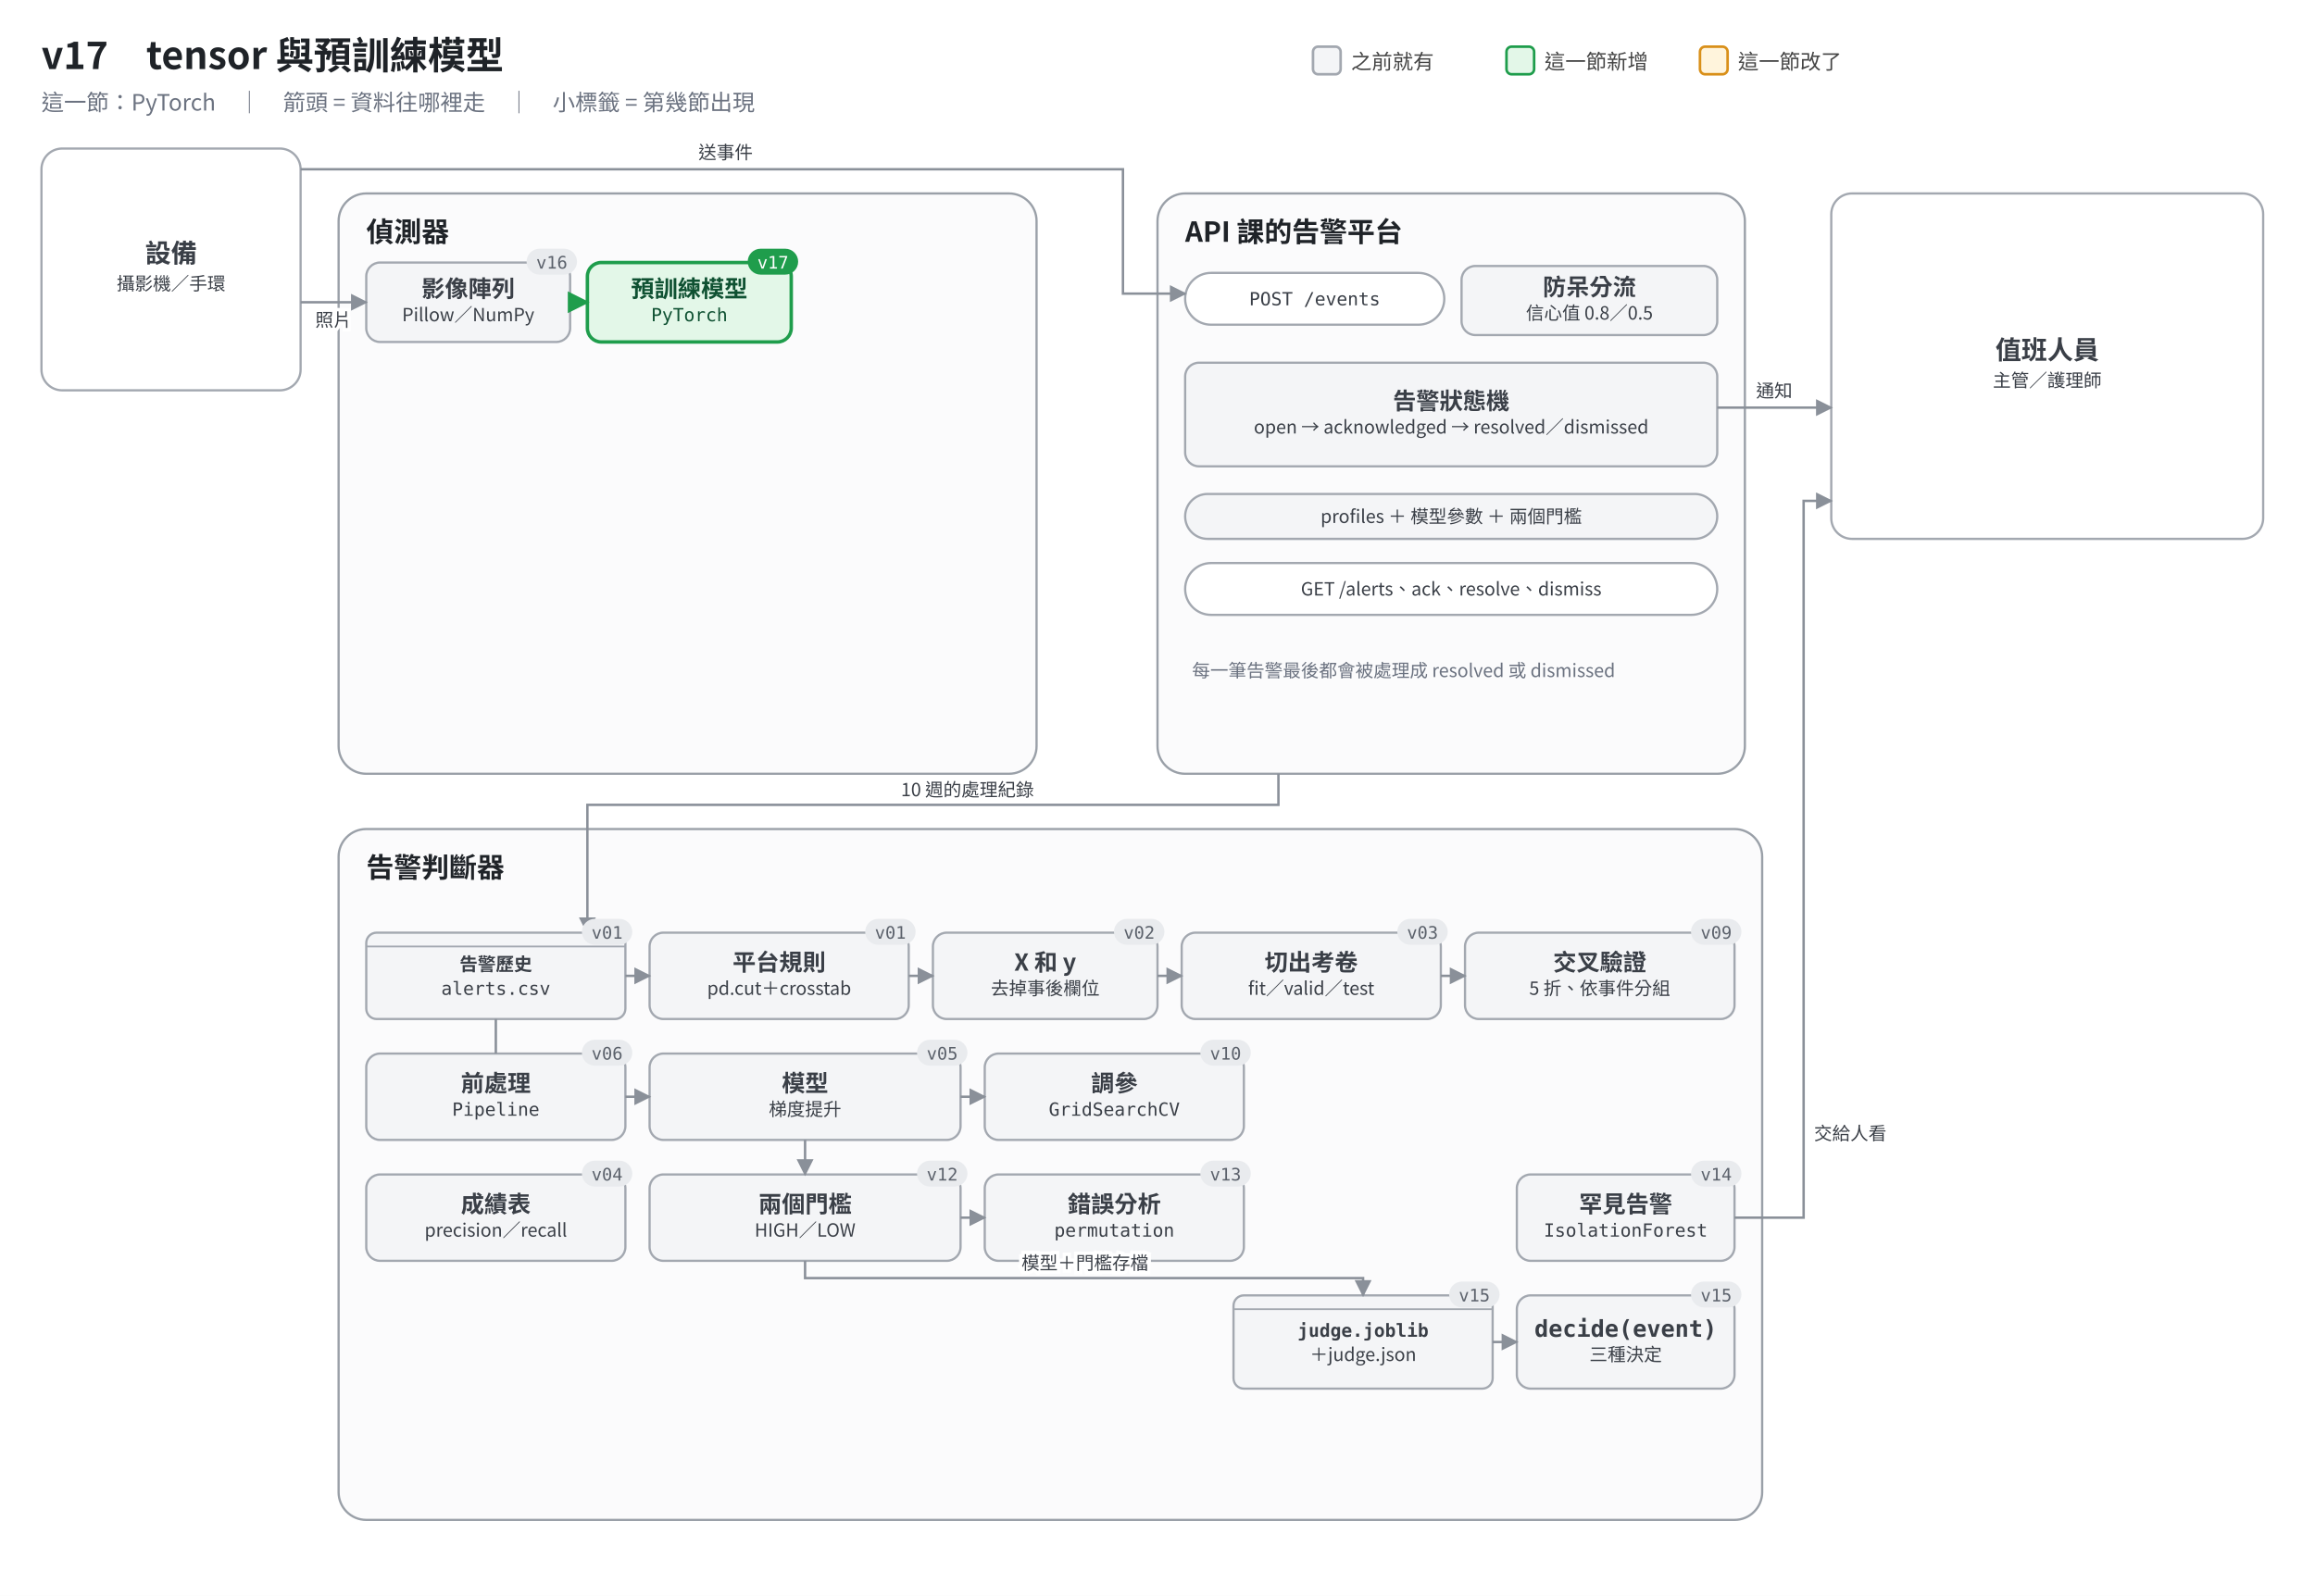
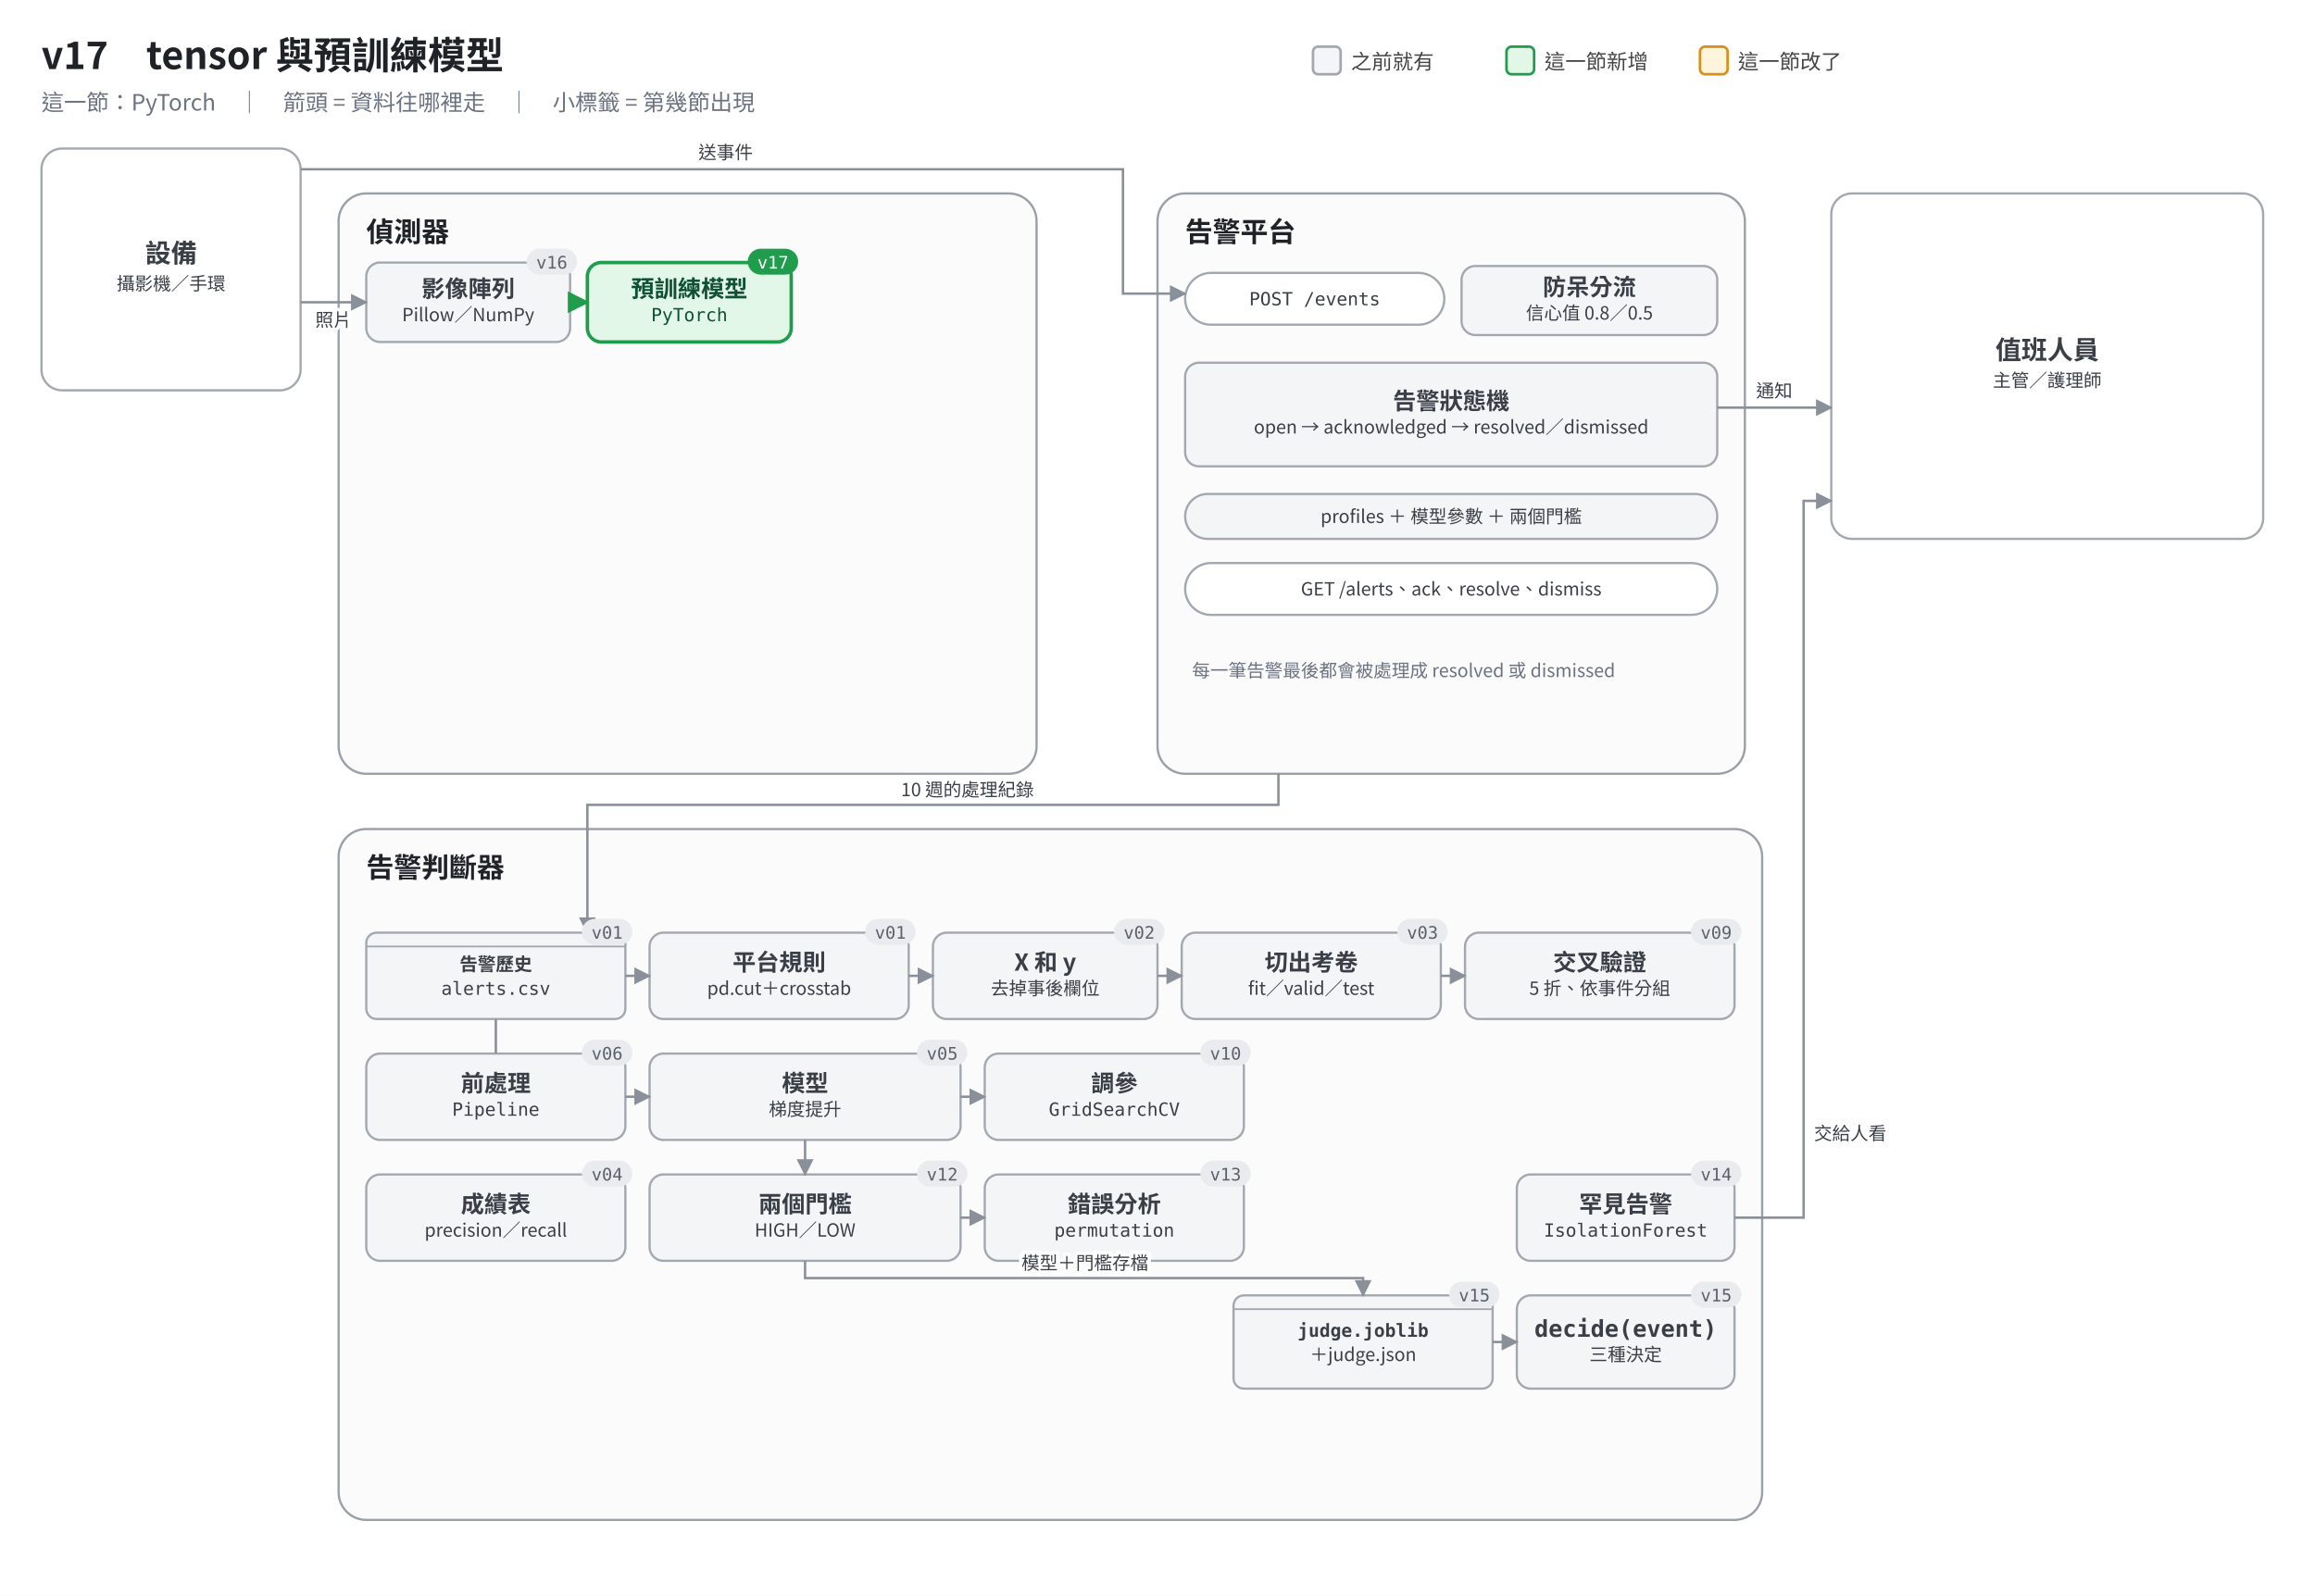
<svg xmlns="http://www.w3.org/2000/svg" viewBox="0 0 1340 924" width="1340" height="924">
  <defs>
    <marker id="arr-old" viewBox="0 0 10 10" refX="9" refY="5" markerWidth="7" markerHeight="7" orient="auto-start-reverse">
      <path d="M0,0 L10,5 L0,10 z" fill="#8a9099" />
    </marker>
    <marker id="arr-new" viewBox="0 0 10 10" refX="9" refY="5" markerWidth="7" markerHeight="7" orient="auto-start-reverse">
      <path d="M0,0 L10,5 L0,10 z" fill="#1f9d4c" />
    </marker>
    <marker id="arr-changed" viewBox="0 0 10 10" refX="9" refY="5" markerWidth="7" markerHeight="7" orient="auto-start-reverse">
      <path d="M0,0 L10,5 L0,10 z" fill="#d9901a" />
    </marker>
    <marker id="arr-error" viewBox="0 0 10 10" refX="9" refY="5" markerWidth="7" markerHeight="7" orient="auto-start-reverse">
      <path d="M0,0 L10,5 L0,10 z" fill="#d33a3a" />
    </marker>
  </defs>
  <rect width="1340" height="924" fill="#ffffff" />
  <text x="24" y="40" font-family="'PingFang TC','Noto Sans TC','Noto Sans CJK TC','Microsoft JhengHei',sans-serif" font-size="22" fill="#1f2328" font-weight="bold" text-anchor="start">v17　tensor 與預訓練模型</text>
  <text x="24" y="64" font-family="'PingFang TC','Noto Sans TC','Noto Sans CJK TC','Microsoft JhengHei',sans-serif" font-size="13" fill="#6b7280" font-weight="normal" text-anchor="start">這一節：PyTorch　｜　箭頭 = 資料往哪裡走　｜　小標籤 = 第幾節出現</text>
  <rect x="760" y="27" width="16" height="16" rx="3" fill="#f4f5f7" stroke="#a3a8b0" stroke-width="1.5" />
  <text x="782" y="40" font-family="'PingFang TC','Noto Sans TC','Noto Sans CJK TC','Microsoft JhengHei',sans-serif" font-size="12" fill="#444" font-weight="normal" text-anchor="start">之前就有</text>
  <rect x="872" y="27" width="16" height="16" rx="3" fill="#e3f7e8" stroke="#1f9d4c" stroke-width="1.5" />
  <text x="894" y="40" font-family="'PingFang TC','Noto Sans TC','Noto Sans CJK TC','Microsoft JhengHei',sans-serif" font-size="12" fill="#444" font-weight="normal" text-anchor="start">這一節新增</text>
  <rect x="984" y="27" width="16" height="16" rx="3" fill="#fff4dc" stroke="#d9901a" stroke-width="1.5" />
  <text x="1006" y="40" font-family="'PingFang TC','Noto Sans TC','Noto Sans CJK TC','Microsoft JhengHei',sans-serif" font-size="12" fill="#444" font-weight="normal" text-anchor="start">這一節改了</text>
  <rect x="670" y="112" width="340" height="336" rx="16" fill="#fbfbfc" stroke="#9aa0a8" stroke-width="1.3" />
-   <text x="686" y="140" font-family="'PingFang TC','Noto Sans TC','Noto Sans CJK TC','Microsoft JhengHei',sans-serif" font-size="16" fill="#1f2328" font-weight="bold" text-anchor="start">API 課的告警平台</text>
+   <text x="686" y="140" font-family="'PingFang TC','Noto Sans TC','Noto Sans CJK TC','Microsoft JhengHei',sans-serif" font-size="16" fill="#1f2328" font-weight="bold" text-anchor="start">告警平台</text>
  <rect x="196" y="112" width="404" height="336" rx="16" fill="#fbfbfc" stroke="#9aa0a8" stroke-width="1.3" />
  <text x="212" y="140" font-family="'PingFang TC','Noto Sans TC','Noto Sans CJK TC','Microsoft JhengHei',sans-serif" font-size="16" fill="#1f2328" font-weight="bold" text-anchor="start">偵測器</text>
  <rect x="196" y="480" width="824" height="400" rx="16" fill="#fbfbfc" stroke="#9aa0a8" stroke-width="1.3" />
  <text x="212" y="508" font-family="'PingFang TC','Noto Sans TC','Noto Sans CJK TC','Microsoft JhengHei',sans-serif" font-size="16" fill="#1f2328" font-weight="bold" text-anchor="start">告警判斷器</text>
  <rect x="24" y="86" width="150" height="140" rx="12" fill="#ffffff" stroke="#a3a8b0" stroke-width="1.3" />
  <text x="99" y="152" font-family="'PingFang TC','Noto Sans TC','Noto Sans CJK TC','Microsoft JhengHei',sans-serif" font-size="15" fill="#3a3f47" font-weight="bold" text-anchor="middle">設備</text>
  <text x="99" y="168" font-family="'PingFang TC','Noto Sans TC','Noto Sans CJK TC','Microsoft JhengHei',sans-serif" font-size="10.5" fill="#3a3f47" font-weight="normal" text-anchor="middle">攝影機／手環</text>
  <rect x="212" y="152" width="118" height="46" rx="8" fill="#f4f5f7" stroke="#a3a8b0" stroke-width="1.3" />
  <text x="271" y="172" font-family="'PingFang TC','Noto Sans TC','Noto Sans CJK TC','Microsoft JhengHei',sans-serif" font-size="13.5" fill="#3a3f47" font-weight="bold" text-anchor="middle">影像陣列</text>
  <text x="271" y="186" font-family="'PingFang TC','Noto Sans TC','Noto Sans CJK TC','Microsoft JhengHei',sans-serif" font-size="10.5" fill="#3a3f47" font-weight="normal" text-anchor="middle">Pillow／NumPy</text>
  <rect x="340" y="152" width="118" height="46" rx="8" fill="#e3f7e8" stroke="#1f9d4c" stroke-width="2" />
  <text x="399" y="172" font-family="'PingFang TC','Noto Sans TC','Noto Sans CJK TC','Microsoft JhengHei',sans-serif" font-size="13.5" fill="#0f5132" font-weight="bold" text-anchor="middle">預訓練模型</text>
  <text x="399" y="186" font-family="'SF Mono',Menlo,Consolas,'DejaVu Sans Mono',monospace" font-size="10.5" fill="#0f5132" font-weight="normal" text-anchor="middle">PyTorch</text>
  <rect x="686" y="158" width="150" height="30" rx="15" fill="#ffffff" stroke="#a3a8b0" stroke-width="1.3" />
  <text x="761" y="176.78" font-family="'SF Mono',Menlo,Consolas,'DejaVu Sans Mono',monospace" font-size="10.5" fill="#3a3f47" font-weight="normal" text-anchor="middle">POST /events</text>
  <rect x="846" y="154" width="148" height="40" rx="8" fill="#f4f5f7" stroke="#a3a8b0" stroke-width="1.3" />
  <text x="920" y="171" font-family="'PingFang TC','Noto Sans TC','Noto Sans CJK TC','Microsoft JhengHei',sans-serif" font-size="13.5" fill="#3a3f47" font-weight="bold" text-anchor="middle">防呆分流</text>
  <text x="920" y="185" font-family="'PingFang TC','Noto Sans TC','Noto Sans CJK TC','Microsoft JhengHei',sans-serif" font-size="10.5" fill="#3a3f47" font-weight="normal" text-anchor="middle">信心值 0.8／0.5</text>
  <rect x="686" y="210" width="308" height="60" rx="8" fill="#f4f5f7" stroke="#a3a8b0" stroke-width="1.3" />
  <text x="840" y="237" font-family="'PingFang TC','Noto Sans TC','Noto Sans CJK TC','Microsoft JhengHei',sans-serif" font-size="13.5" fill="#3a3f47" font-weight="bold" text-anchor="middle">告警狀態機</text>
  <text x="840" y="251" font-family="'PingFang TC','Noto Sans TC','Noto Sans CJK TC','Microsoft JhengHei',sans-serif" font-size="10.5" fill="#3a3f47" font-weight="normal" text-anchor="middle">open → acknowledged → resolved／dismissed</text>
  <rect x="686" y="286" width="308" height="26" rx="13" fill="#f4f5f7" stroke="#a3a8b0" stroke-width="1.3" />
  <text x="840" y="302.78" font-family="'PingFang TC','Noto Sans TC','Noto Sans CJK TC','Microsoft JhengHei',sans-serif" font-size="10.5" fill="#3a3f47" font-weight="normal" text-anchor="middle">profiles ＋ 模型參數 ＋ 兩個門檻</text>
  <rect x="686" y="326" width="308" height="30" rx="15" fill="#ffffff" stroke="#a3a8b0" stroke-width="1.3" />
  <text x="840" y="344.78" font-family="'PingFang TC','Noto Sans TC','Noto Sans CJK TC','Microsoft JhengHei',sans-serif" font-size="10.5" fill="#3a3f47" font-weight="normal" text-anchor="middle">GET /alerts、ack、resolve、dismiss</text>
  <text x="690" y="392" font-family="'PingFang TC','Noto Sans TC','Noto Sans CJK TC','Microsoft JhengHei',sans-serif" font-size="10.5" fill="#6b7280" font-weight="normal" text-anchor="start">每一筆告警最後都會被處理成 resolved 或 dismissed</text>
  <rect x="1060" y="112" width="250" height="200" rx="12" fill="#ffffff" stroke="#a3a8b0" stroke-width="1.3" />
  <text x="1185" y="208" font-family="'PingFang TC','Noto Sans TC','Noto Sans CJK TC','Microsoft JhengHei',sans-serif" font-size="15" fill="#3a3f47" font-weight="bold" text-anchor="middle">值班人員</text>
  <text x="1185" y="224" font-family="'PingFang TC','Noto Sans TC','Noto Sans CJK TC','Microsoft JhengHei',sans-serif" font-size="10.5" fill="#3a3f47" font-weight="normal" text-anchor="middle">主管／護理師</text>
  <rect x="212" y="540" width="150" height="50" rx="6" fill="#f4f5f7" stroke="#a3a8b0" stroke-width="1.3" />
  <path d="M212,548 h150" stroke="#a3a8b0" stroke-width="1" />
  <text x="287" y="562" font-family="'PingFang TC','Noto Sans TC','Noto Sans CJK TC','Microsoft JhengHei',sans-serif" font-size="10.5" fill="#3a3f47" font-weight="bold" text-anchor="middle">告警歷史</text>
  <text x="287" y="576" font-family="'SF Mono',Menlo,Consolas,'DejaVu Sans Mono',monospace" font-size="10.5" fill="#3a3f47" font-weight="normal" text-anchor="middle">alerts.csv</text>
  <rect x="376" y="540" width="150" height="50" rx="8" fill="#f4f5f7" stroke="#a3a8b0" stroke-width="1.3" />
  <text x="451" y="562" font-family="'PingFang TC','Noto Sans TC','Noto Sans CJK TC','Microsoft JhengHei',sans-serif" font-size="13.5" fill="#3a3f47" font-weight="bold" text-anchor="middle">平台規則</text>
  <text x="451" y="576" font-family="'PingFang TC','Noto Sans TC','Noto Sans CJK TC','Microsoft JhengHei',sans-serif" font-size="10.5" fill="#3a3f47" font-weight="normal" text-anchor="middle">pd.cut＋crosstab</text>
  <rect x="540" y="540" width="130" height="50" rx="8" fill="#f4f5f7" stroke="#a3a8b0" stroke-width="1.3" />
  <text x="605" y="562" font-family="'PingFang TC','Noto Sans TC','Noto Sans CJK TC','Microsoft JhengHei',sans-serif" font-size="13.5" fill="#3a3f47" font-weight="bold" text-anchor="middle">X 和 y</text>
  <text x="605" y="576" font-family="'PingFang TC','Noto Sans TC','Noto Sans CJK TC','Microsoft JhengHei',sans-serif" font-size="10.5" fill="#3a3f47" font-weight="normal" text-anchor="middle">去掉事後欄位</text>
  <rect x="684" y="540" width="150" height="50" rx="8" fill="#f4f5f7" stroke="#a3a8b0" stroke-width="1.3" />
  <text x="759" y="562" font-family="'PingFang TC','Noto Sans TC','Noto Sans CJK TC','Microsoft JhengHei',sans-serif" font-size="13.5" fill="#3a3f47" font-weight="bold" text-anchor="middle">切出考卷</text>
  <text x="759" y="576" font-family="'PingFang TC','Noto Sans TC','Noto Sans CJK TC','Microsoft JhengHei',sans-serif" font-size="10.5" fill="#3a3f47" font-weight="normal" text-anchor="middle">fit／valid／test</text>
  <rect x="848" y="540" width="156" height="50" rx="8" fill="#f4f5f7" stroke="#a3a8b0" stroke-width="1.3" />
  <text x="926" y="562" font-family="'PingFang TC','Noto Sans TC','Noto Sans CJK TC','Microsoft JhengHei',sans-serif" font-size="13.5" fill="#3a3f47" font-weight="bold" text-anchor="middle">交叉驗證</text>
  <text x="926" y="576" font-family="'PingFang TC','Noto Sans TC','Noto Sans CJK TC','Microsoft JhengHei',sans-serif" font-size="10.5" fill="#3a3f47" font-weight="normal" text-anchor="middle">5 折、依事件分組</text>
  <rect x="212" y="610" width="150" height="50" rx="8" fill="#f4f5f7" stroke="#a3a8b0" stroke-width="1.3" />
  <text x="287" y="632" font-family="'PingFang TC','Noto Sans TC','Noto Sans CJK TC','Microsoft JhengHei',sans-serif" font-size="13.5" fill="#3a3f47" font-weight="bold" text-anchor="middle">前處理</text>
  <text x="287" y="646" font-family="'SF Mono',Menlo,Consolas,'DejaVu Sans Mono',monospace" font-size="10.5" fill="#3a3f47" font-weight="normal" text-anchor="middle">Pipeline</text>
  <rect x="376" y="610" width="180" height="50" rx="8" fill="#f4f5f7" stroke="#a3a8b0" stroke-width="1.3" />
  <text x="466" y="632" font-family="'PingFang TC','Noto Sans TC','Noto Sans CJK TC','Microsoft JhengHei',sans-serif" font-size="13.5" fill="#3a3f47" font-weight="bold" text-anchor="middle">模型</text>
  <text x="466" y="646" font-family="'PingFang TC','Noto Sans TC','Noto Sans CJK TC','Microsoft JhengHei',sans-serif" font-size="10.5" fill="#3a3f47" font-weight="normal" text-anchor="middle">梯度提升</text>
  <rect x="570" y="610" width="150" height="50" rx="8" fill="#f4f5f7" stroke="#a3a8b0" stroke-width="1.3" />
  <text x="645" y="632" font-family="'PingFang TC','Noto Sans TC','Noto Sans CJK TC','Microsoft JhengHei',sans-serif" font-size="13.5" fill="#3a3f47" font-weight="bold" text-anchor="middle">調參</text>
  <text x="645" y="646" font-family="'SF Mono',Menlo,Consolas,'DejaVu Sans Mono',monospace" font-size="10.5" fill="#3a3f47" font-weight="normal" text-anchor="middle">GridSearchCV</text>
  <rect x="212" y="680" width="150" height="50" rx="8" fill="#f4f5f7" stroke="#a3a8b0" stroke-width="1.3" />
  <text x="287" y="702" font-family="'PingFang TC','Noto Sans TC','Noto Sans CJK TC','Microsoft JhengHei',sans-serif" font-size="13.5" fill="#3a3f47" font-weight="bold" text-anchor="middle">成績表</text>
  <text x="287" y="716" font-family="'PingFang TC','Noto Sans TC','Noto Sans CJK TC','Microsoft JhengHei',sans-serif" font-size="10.5" fill="#3a3f47" font-weight="normal" text-anchor="middle">precision／recall</text>
  <rect x="376" y="680" width="180" height="50" rx="8" fill="#f4f5f7" stroke="#a3a8b0" stroke-width="1.3" />
  <text x="466" y="702" font-family="'PingFang TC','Noto Sans TC','Noto Sans CJK TC','Microsoft JhengHei',sans-serif" font-size="13.5" fill="#3a3f47" font-weight="bold" text-anchor="middle">兩個門檻</text>
  <text x="466" y="716" font-family="'PingFang TC','Noto Sans TC','Noto Sans CJK TC','Microsoft JhengHei',sans-serif" font-size="10.5" fill="#3a3f47" font-weight="normal" text-anchor="middle">HIGH／LOW</text>
  <rect x="570" y="680" width="150" height="50" rx="8" fill="#f4f5f7" stroke="#a3a8b0" stroke-width="1.3" />
  <text x="645" y="702" font-family="'PingFang TC','Noto Sans TC','Noto Sans CJK TC','Microsoft JhengHei',sans-serif" font-size="13.5" fill="#3a3f47" font-weight="bold" text-anchor="middle">錯誤分析</text>
  <text x="645" y="716" font-family="'SF Mono',Menlo,Consolas,'DejaVu Sans Mono',monospace" font-size="10.5" fill="#3a3f47" font-weight="normal" text-anchor="middle">permutation</text>
  <rect x="878" y="680" width="126" height="50" rx="8" fill="#f4f5f7" stroke="#a3a8b0" stroke-width="1.3" />
  <text x="941" y="702" font-family="'PingFang TC','Noto Sans TC','Noto Sans CJK TC','Microsoft JhengHei',sans-serif" font-size="13.5" fill="#3a3f47" font-weight="bold" text-anchor="middle">罕見告警</text>
  <text x="941" y="716" font-family="'SF Mono',Menlo,Consolas,'DejaVu Sans Mono',monospace" font-size="10.5" fill="#3a3f47" font-weight="normal" text-anchor="middle">IsolationForest</text>
  <rect x="714" y="750" width="150" height="54" rx="6" fill="#f4f5f7" stroke="#a3a8b0" stroke-width="1.3" />
  <path d="M714,758 h150" stroke="#a3a8b0" stroke-width="1" />
  <text x="789" y="774" font-family="'SF Mono',Menlo,Consolas,'DejaVu Sans Mono',monospace" font-size="10.5" fill="#3a3f47" font-weight="bold" text-anchor="middle">judge.joblib</text>
  <text x="789" y="788" font-family="'PingFang TC','Noto Sans TC','Noto Sans CJK TC','Microsoft JhengHei',sans-serif" font-size="10.5" fill="#3a3f47" font-weight="normal" text-anchor="middle">＋judge.json</text>
  <rect x="878" y="750" width="126" height="54" rx="8" fill="#f4f5f7" stroke="#a3a8b0" stroke-width="1.3" />
  <text x="941" y="774" font-family="'SF Mono',Menlo,Consolas,'DejaVu Sans Mono',monospace" font-size="13.5" fill="#3a3f47" font-weight="bold" text-anchor="middle">decide(event)</text>
  <text x="941" y="788" font-family="'PingFang TC','Noto Sans TC','Noto Sans CJK TC','Microsoft JhengHei',sans-serif" font-size="10.5" fill="#3a3f47" font-weight="normal" text-anchor="middle">三種決定</text>
  <polyline points="174,98 650,98 650,170 686,170" fill="none" stroke="#8a9099" stroke-width="1.4" marker-end="url(#arr-old)" />
  <text x="420" y="92" font-family="'PingFang TC','Noto Sans TC','Noto Sans CJK TC','Microsoft JhengHei',sans-serif" font-size="10.5" fill="#3a3f47" text-anchor="middle" stroke="#fff" stroke-width="4" paint-order="stroke">送事件</text>
  <polyline points="174,175 212,175" fill="none" stroke="#8a9099" stroke-width="1.4" marker-end="url(#arr-old)" />
  <text x="193" y="189" font-family="'PingFang TC','Noto Sans TC','Noto Sans CJK TC','Microsoft JhengHei',sans-serif" font-size="10.5" fill="#3a3f47" text-anchor="middle" stroke="#fff" stroke-width="4" paint-order="stroke">照片</text>
  <polyline points="330,175 340,175" fill="none" stroke="#1f9d4c" stroke-width="1.8" marker-end="url(#arr-new)" />
  <polyline points="994,236 1060,236" fill="none" stroke="#8a9099" stroke-width="1.4" marker-end="url(#arr-old)" />
  <text x="1027" y="230" font-family="'PingFang TC','Noto Sans TC','Noto Sans CJK TC','Microsoft JhengHei',sans-serif" font-size="10.5" fill="#3a3f47" text-anchor="middle" stroke="#fff" stroke-width="4" paint-order="stroke">通知</text>
  <polyline points="740,448 740,466 340,466 340,540" fill="none" stroke="#8a9099" stroke-width="1.4" marker-end="url(#arr-old)" />
  <text x="560" y="461" font-family="'PingFang TC','Noto Sans TC','Noto Sans CJK TC','Microsoft JhengHei',sans-serif" font-size="10.5" fill="#3a3f47" text-anchor="middle" stroke="#fff" stroke-width="4" paint-order="stroke">10 週的處理紀錄</text>
  <polyline points="362,565 376,565" fill="none" stroke="#8a9099" stroke-width="1.4" marker-end="url(#arr-old)" />
  <polyline points="526,565 540,565" fill="none" stroke="#8a9099" stroke-width="1.4" marker-end="url(#arr-old)" />
  <polyline points="670,565 684,565" fill="none" stroke="#8a9099" stroke-width="1.4" marker-end="url(#arr-old)" />
  <polyline points="834,565 848,565" fill="none" stroke="#8a9099" stroke-width="1.4" marker-end="url(#arr-old)" />
  <polyline points="362,635 376,635" fill="none" stroke="#8a9099" stroke-width="1.4" marker-end="url(#arr-old)" />
  <polyline points="556,635 570,635" fill="none" stroke="#8a9099" stroke-width="1.4" marker-end="url(#arr-old)" />
  <polyline points="287,610 287,590" fill="none" stroke="#8a9099" stroke-width="1.4" />
  <polyline points="466,660 466,680" fill="none" stroke="#8a9099" stroke-width="1.4" marker-end="url(#arr-old)" />
  <polyline points="556,705 570,705" fill="none" stroke="#8a9099" stroke-width="1.4" marker-end="url(#arr-old)" />
  <polyline points="466,730 466,740 789,740 789,750" fill="none" stroke="#8a9099" stroke-width="1.4" marker-end="url(#arr-old)" />
  <text x="628" y="735" font-family="'PingFang TC','Noto Sans TC','Noto Sans CJK TC','Microsoft JhengHei',sans-serif" font-size="10.5" fill="#3a3f47" text-anchor="middle" stroke="#fff" stroke-width="4" paint-order="stroke">模型＋門檻存檔</text>
  <polyline points="864,777 878,777" fill="none" stroke="#8a9099" stroke-width="1.4" marker-end="url(#arr-old)" />
  <polyline points="1004,705 1044,705 1044,290 1060,290" fill="none" stroke="#8a9099" stroke-width="1.4" marker-end="url(#arr-old)" />
  <text x="1050" y="660" font-family="'PingFang TC','Noto Sans TC','Noto Sans CJK TC','Microsoft JhengHei',sans-serif" font-size="10.5" fill="#3a3f47" text-anchor="start" stroke="#fff" stroke-width="4" paint-order="stroke">交給人看</text>
  <rect x="304.8" y="144" width="29.2" height="15" rx="7.5" fill="#e9ebee" />
  <text x="319.4" y="155.5" font-family="'SF Mono',Menlo,Consolas,'DejaVu Sans Mono',monospace" font-size="10" fill="#5b616b" font-weight="normal" text-anchor="middle">v16</text>
  <rect x="432.8" y="144" width="29.2" height="15" rx="7.5" fill="#1f9d4c" />
  <text x="447.4" y="155.5" font-family="'SF Mono',Menlo,Consolas,'DejaVu Sans Mono',monospace" font-size="10" fill="#fff" font-weight="normal" text-anchor="middle">v17</text>
  <rect x="336.8" y="532" width="29.2" height="15" rx="7.5" fill="#e9ebee" />
  <text x="351.4" y="543.5" font-family="'SF Mono',Menlo,Consolas,'DejaVu Sans Mono',monospace" font-size="10" fill="#5b616b" font-weight="normal" text-anchor="middle">v01</text>
  <rect x="500.8" y="532" width="29.2" height="15" rx="7.5" fill="#e9ebee" />
  <text x="515.4" y="543.5" font-family="'SF Mono',Menlo,Consolas,'DejaVu Sans Mono',monospace" font-size="10" fill="#5b616b" font-weight="normal" text-anchor="middle">v01</text>
  <rect x="644.8" y="532" width="29.2" height="15" rx="7.5" fill="#e9ebee" />
  <text x="659.4" y="543.5" font-family="'SF Mono',Menlo,Consolas,'DejaVu Sans Mono',monospace" font-size="10" fill="#5b616b" font-weight="normal" text-anchor="middle">v02</text>
  <rect x="808.8" y="532" width="29.2" height="15" rx="7.5" fill="#e9ebee" />
  <text x="823.4" y="543.5" font-family="'SF Mono',Menlo,Consolas,'DejaVu Sans Mono',monospace" font-size="10" fill="#5b616b" font-weight="normal" text-anchor="middle">v03</text>
  <rect x="978.8" y="532" width="29.2" height="15" rx="7.5" fill="#e9ebee" />
  <text x="993.4" y="543.5" font-family="'SF Mono',Menlo,Consolas,'DejaVu Sans Mono',monospace" font-size="10" fill="#5b616b" font-weight="normal" text-anchor="middle">v09</text>
  <rect x="336.8" y="602" width="29.2" height="15" rx="7.5" fill="#e9ebee" />
  <text x="351.4" y="613.5" font-family="'SF Mono',Menlo,Consolas,'DejaVu Sans Mono',monospace" font-size="10" fill="#5b616b" font-weight="normal" text-anchor="middle">v06</text>
  <rect x="530.8" y="602" width="29.2" height="15" rx="7.5" fill="#e9ebee" />
  <text x="545.4" y="613.5" font-family="'SF Mono',Menlo,Consolas,'DejaVu Sans Mono',monospace" font-size="10" fill="#5b616b" font-weight="normal" text-anchor="middle">v05</text>
  <rect x="694.8" y="602" width="29.2" height="15" rx="7.5" fill="#e9ebee" />
  <text x="709.4" y="613.5" font-family="'SF Mono',Menlo,Consolas,'DejaVu Sans Mono',monospace" font-size="10" fill="#5b616b" font-weight="normal" text-anchor="middle">v10</text>
  <rect x="336.8" y="672" width="29.2" height="15" rx="7.5" fill="#e9ebee" />
  <text x="351.4" y="683.5" font-family="'SF Mono',Menlo,Consolas,'DejaVu Sans Mono',monospace" font-size="10" fill="#5b616b" font-weight="normal" text-anchor="middle">v04</text>
  <rect x="530.8" y="672" width="29.2" height="15" rx="7.5" fill="#e9ebee" />
  <text x="545.4" y="683.5" font-family="'SF Mono',Menlo,Consolas,'DejaVu Sans Mono',monospace" font-size="10" fill="#5b616b" font-weight="normal" text-anchor="middle">v12</text>
  <rect x="694.8" y="672" width="29.2" height="15" rx="7.5" fill="#e9ebee" />
  <text x="709.4" y="683.5" font-family="'SF Mono',Menlo,Consolas,'DejaVu Sans Mono',monospace" font-size="10" fill="#5b616b" font-weight="normal" text-anchor="middle">v13</text>
  <rect x="978.8" y="672" width="29.2" height="15" rx="7.5" fill="#e9ebee" />
  <text x="993.4" y="683.5" font-family="'SF Mono',Menlo,Consolas,'DejaVu Sans Mono',monospace" font-size="10" fill="#5b616b" font-weight="normal" text-anchor="middle">v14</text>
  <rect x="838.8" y="742" width="29.2" height="15" rx="7.5" fill="#e9ebee" />
  <text x="853.4" y="753.5" font-family="'SF Mono',Menlo,Consolas,'DejaVu Sans Mono',monospace" font-size="10" fill="#5b616b" font-weight="normal" text-anchor="middle">v15</text>
  <rect x="978.8" y="742" width="29.2" height="15" rx="7.5" fill="#e9ebee" />
  <text x="993.4" y="753.5" font-family="'SF Mono',Menlo,Consolas,'DejaVu Sans Mono',monospace" font-size="10" fill="#5b616b" font-weight="normal" text-anchor="middle">v15</text>
</svg>
